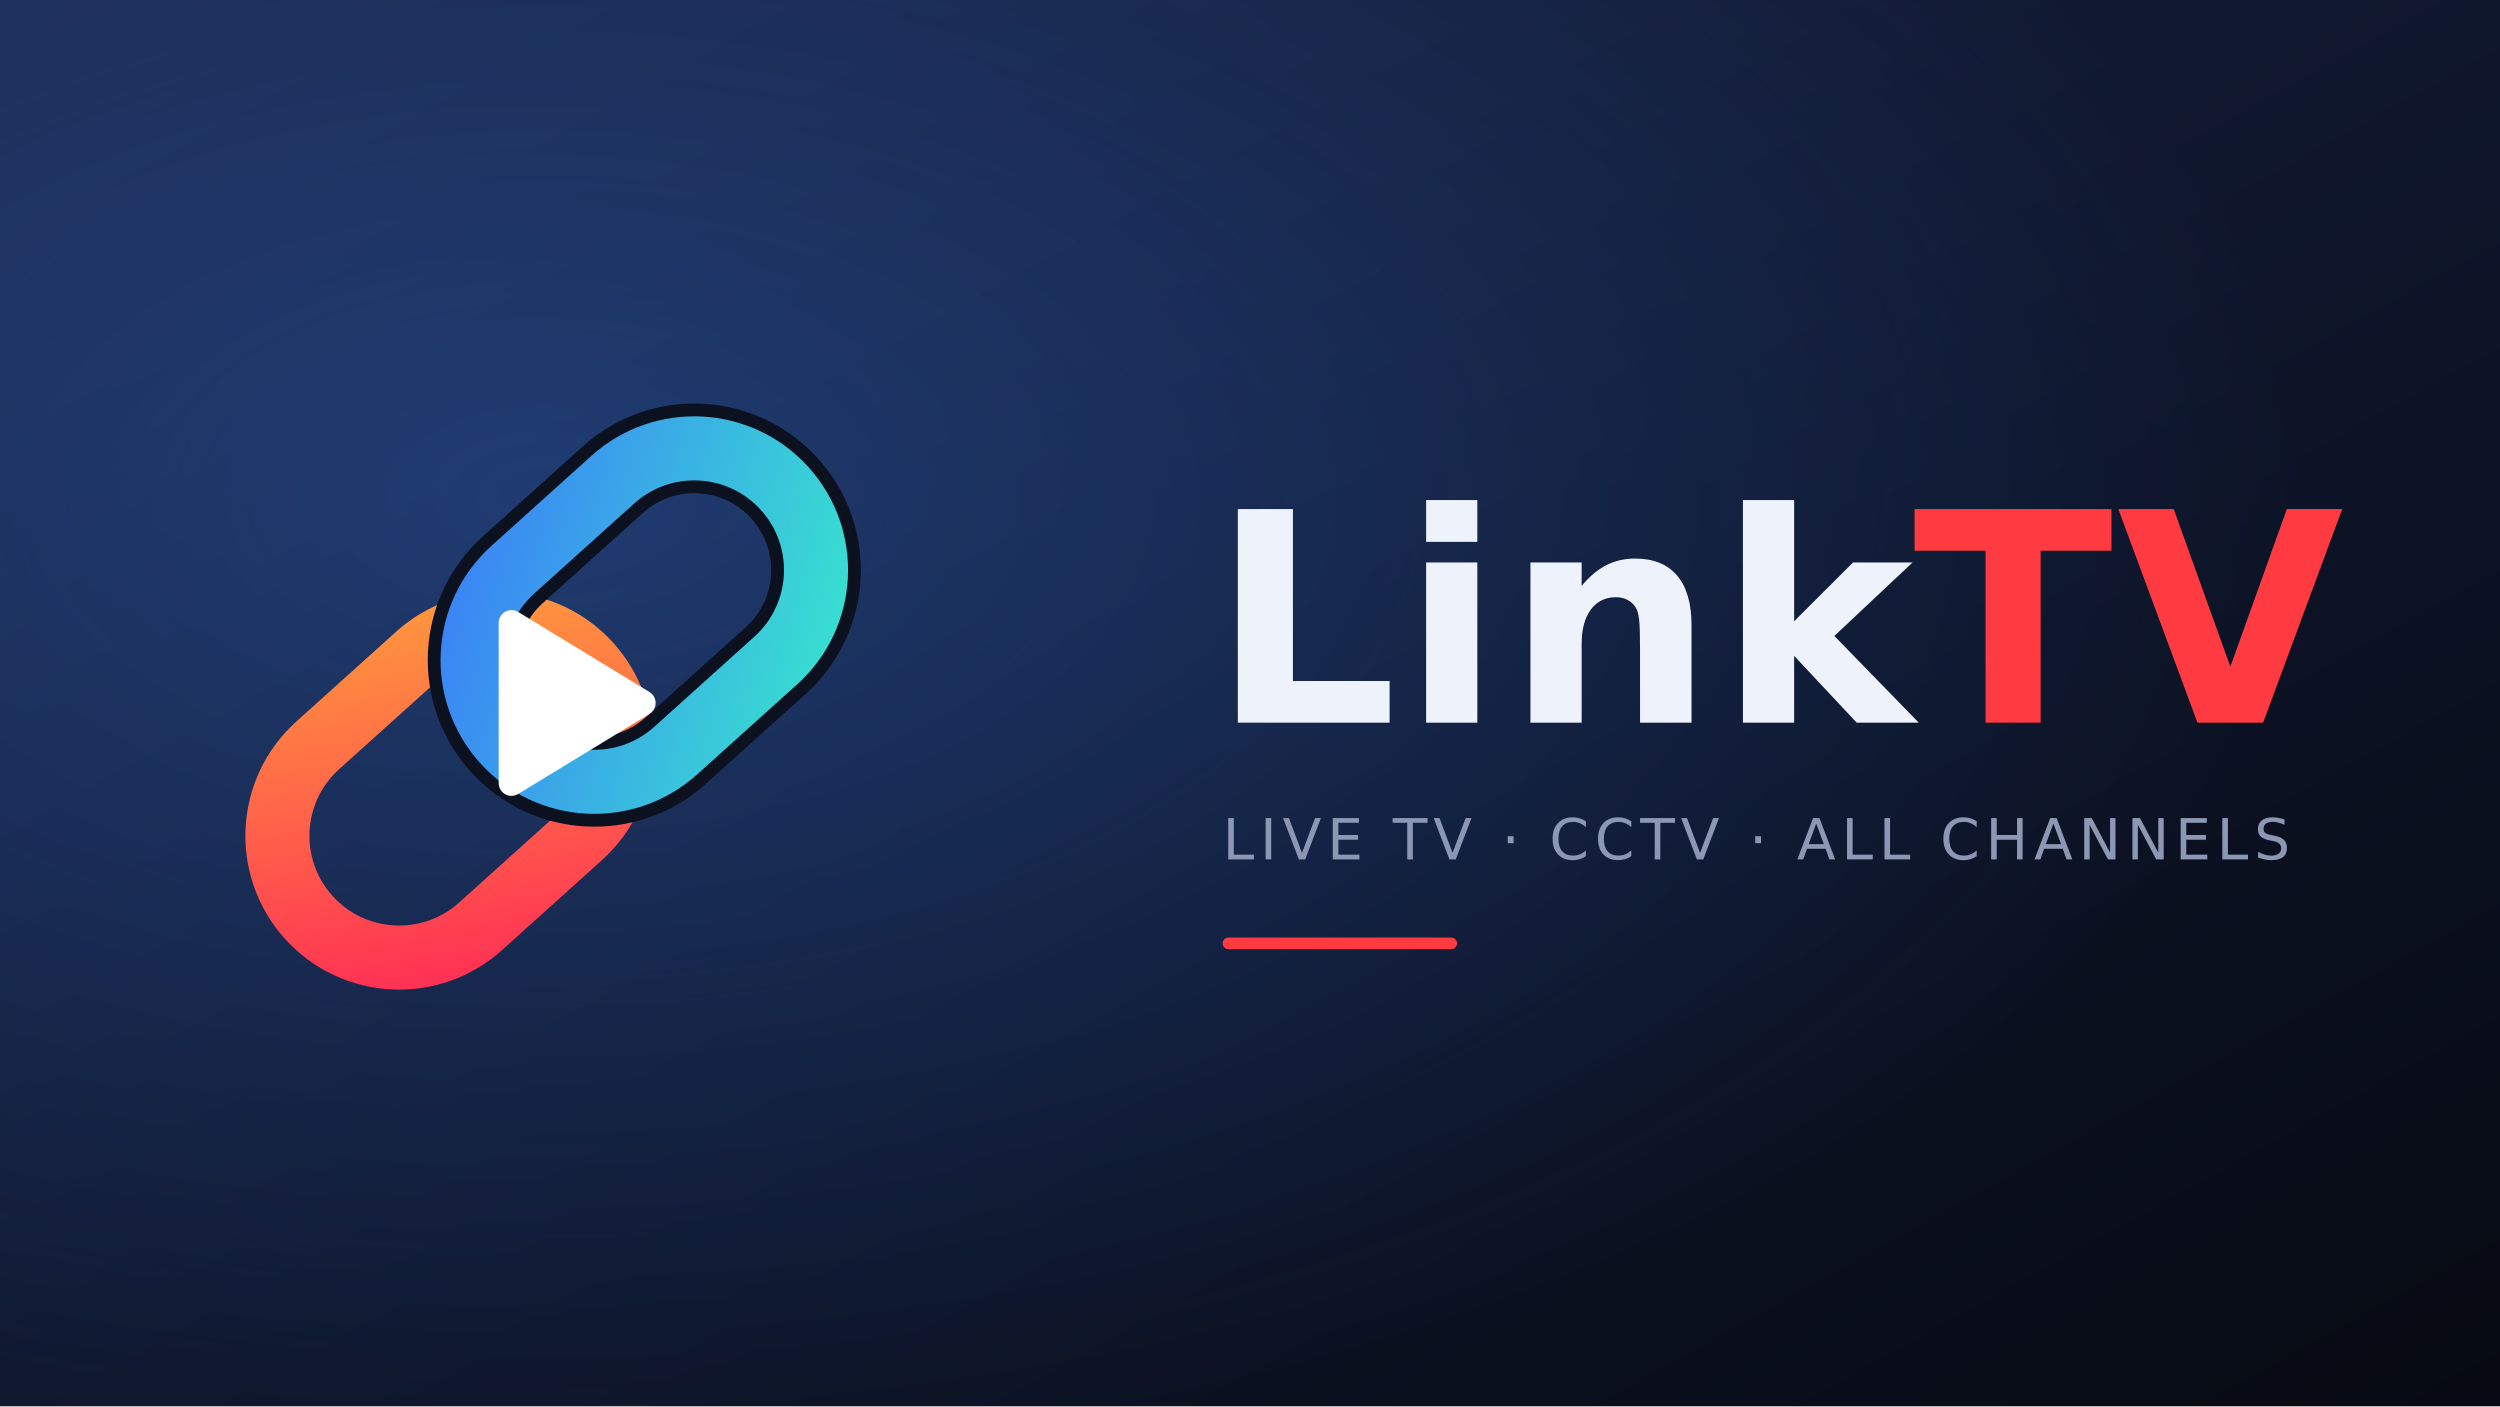
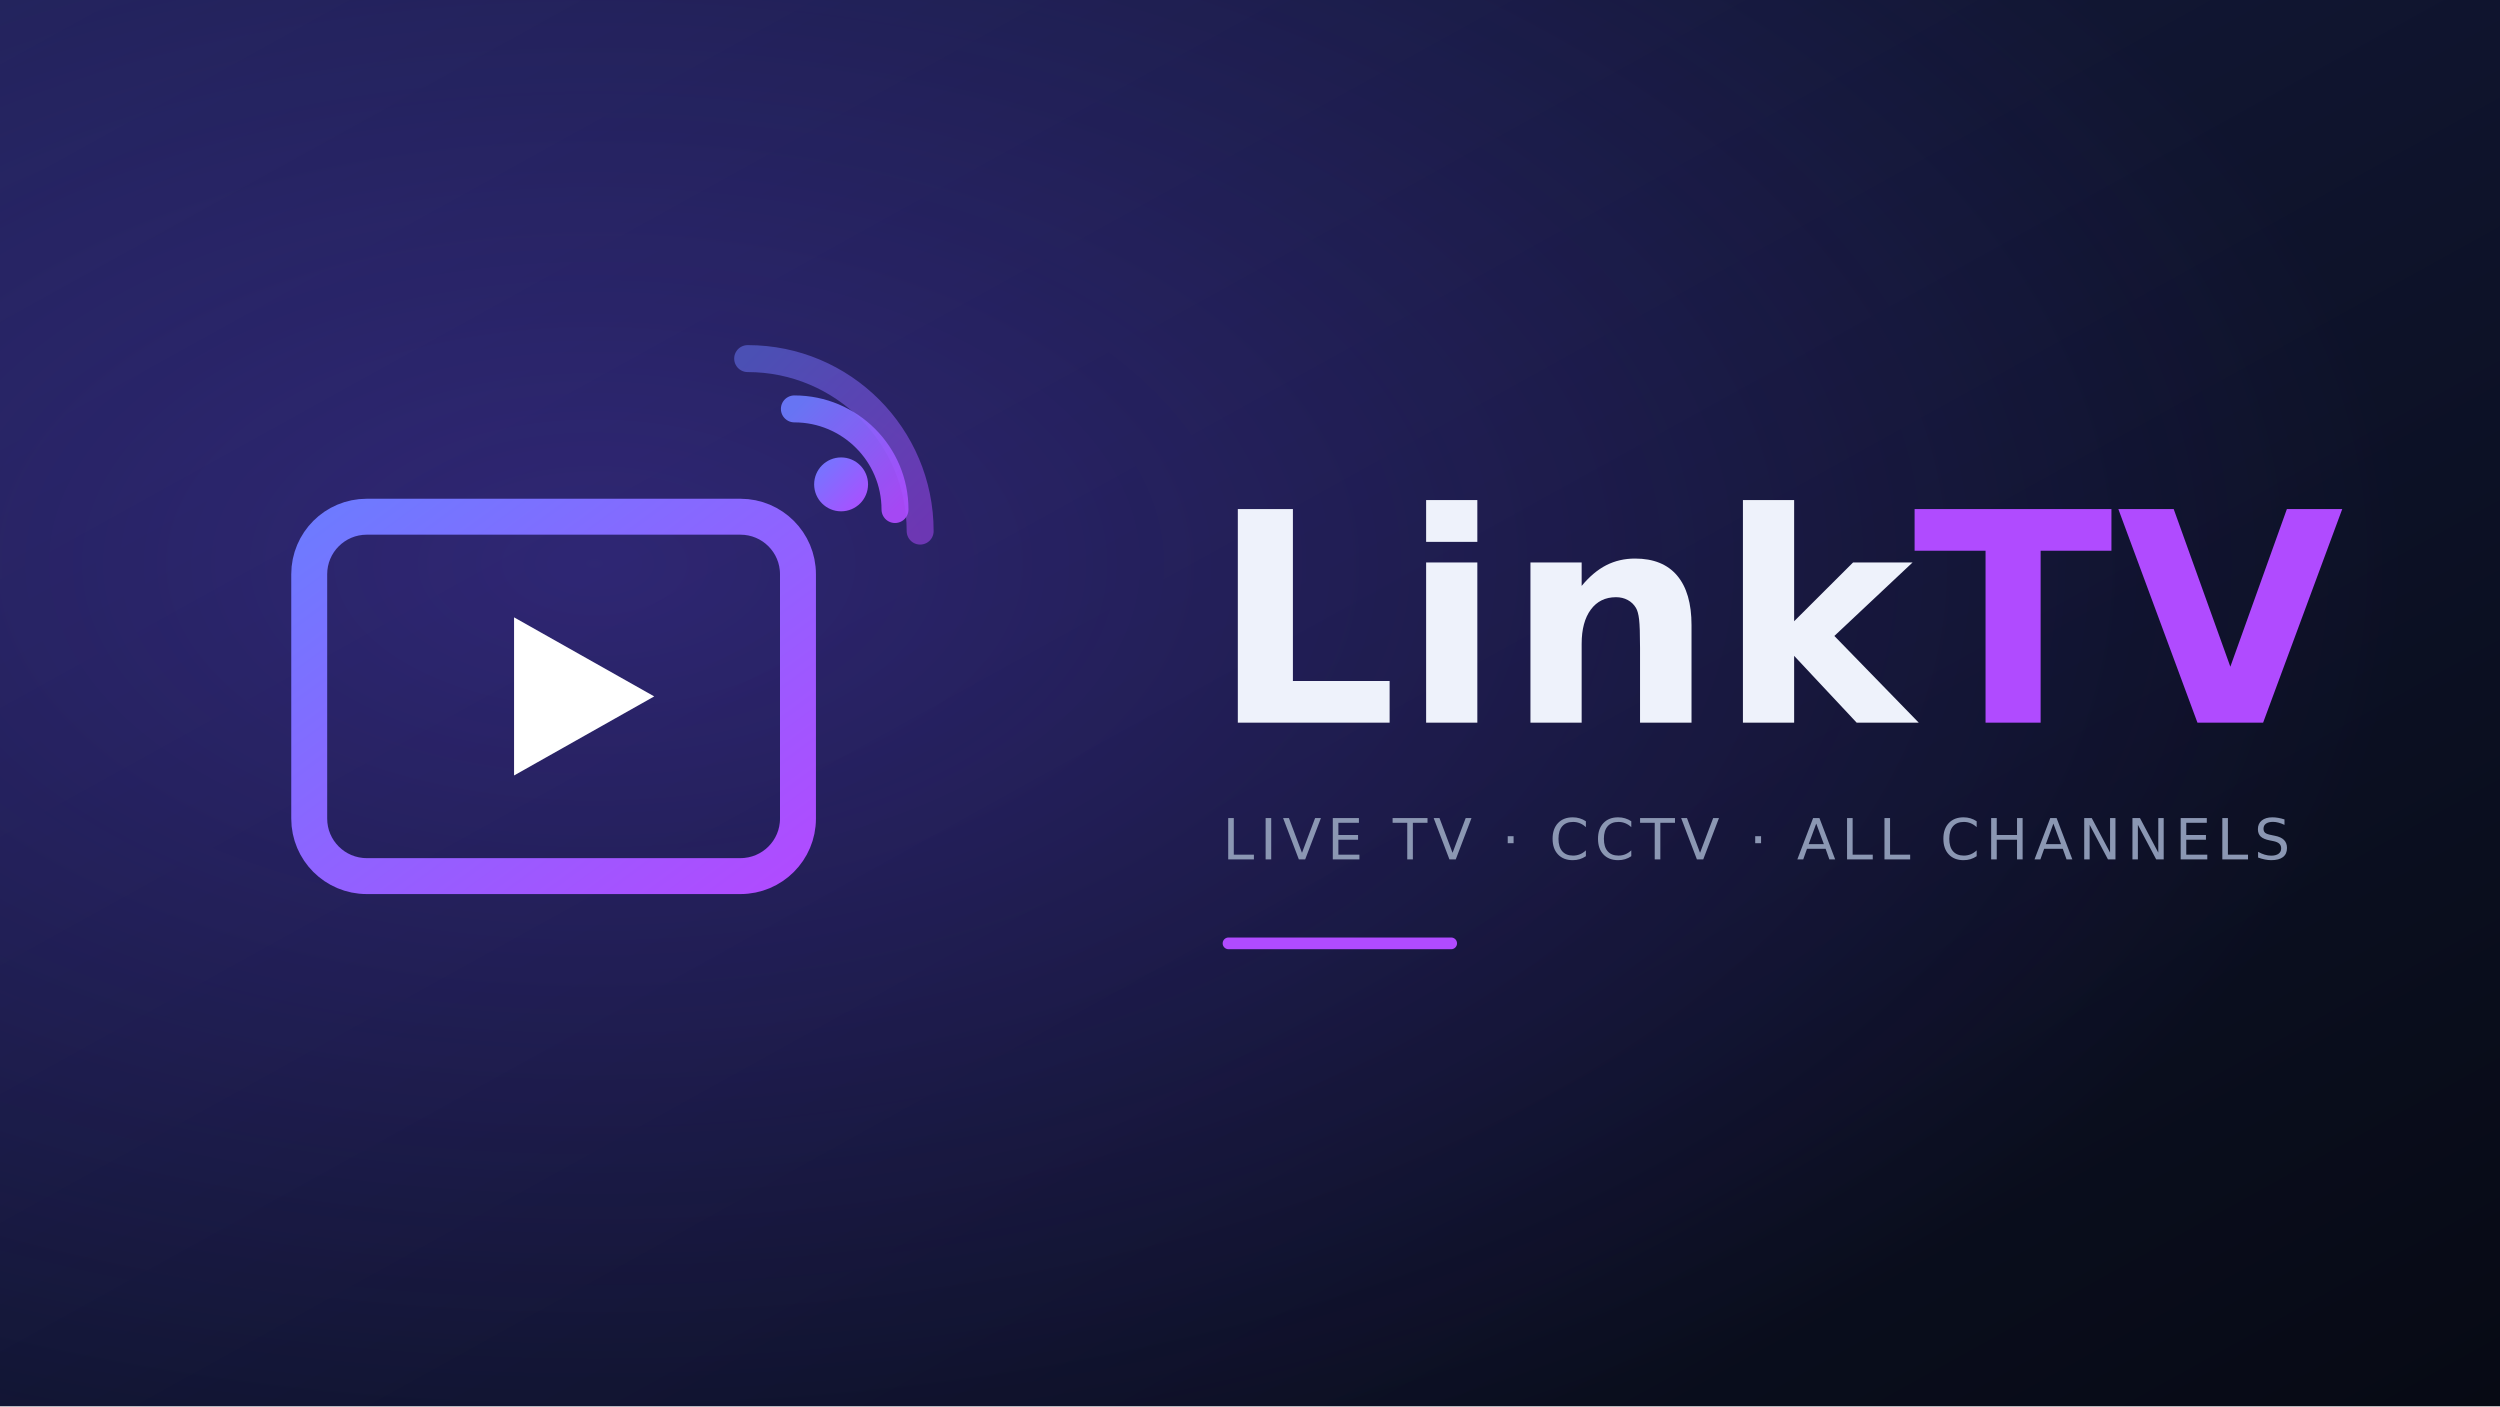
<svg xmlns="http://www.w3.org/2000/svg" width="1280" height="720" viewBox="0 0 1280 720">
  <defs>
    <linearGradient id="bg" x1="0" y1="0" x2="1" y2="1">
-       <stop offset="0" stop-color="#1a2547" />
-       <stop offset="0.6" stop-color="#0d1428" />
-       <stop offset="1" stop-color="#070a12" />
+       <stop offset="0" stop-color="#1a1f4a" />
+       <stop offset="0.6" stop-color="#0d1228" />
+       <stop offset="1" stop-color="#070a14" />
    </linearGradient>
-     <radialGradient id="glow" cx="0.22" cy="0.35" r="0.7">
-       <stop offset="0" stop-color="#3b82f6" stop-opacity="0.30" />
-       <stop offset="1" stop-color="#3b82f6" stop-opacity="0" />
+     <radialGradient id="glow" cx="0.24" cy="0.4" r="0.72">
+       <stop offset="0" stop-color="#7048ff" stop-opacity="0.30" />
+       <stop offset="1" stop-color="#7048ff" stop-opacity="0" />
    </radialGradient>
-     <linearGradient id="ringA" x1="0" y1="1" x2="1" y2="0">
-       <stop offset="0" stop-color="#ff2d55" />
-       <stop offset="1" stop-color="#ff9a3d" />
-     </linearGradient>
-     <linearGradient id="ringB" x1="0" y1="0" x2="1" y2="1">
-       <stop offset="0" stop-color="#3b82f6" />
-       <stop offset="1" stop-color="#38e1d0" />
+     <linearGradient id="gr" x1="0" y1="0" x2="1" y2="1">
+       <stop offset="0" stop-color="#6D7BFF" />
+       <stop offset="1" stop-color="#B04BFF" />
    </linearGradient>
  </defs>
  <rect width="1280" height="720" fill="url(#bg)" />
  <rect width="1280" height="720" fill="url(#glow)" />
-   <g transform="translate(70,150) scale(0.82)">
-     <g transform="rotate(-42 256 256)">
-       <rect x="56" y="180" width="236" height="152" rx="76" fill="none" stroke="url(#ringA)" stroke-width="40" />
-       <rect x="220" y="180" width="236" height="152" rx="76" fill="none" stroke="#0c1120" stroke-width="56" />
-       <rect x="220" y="180" width="236" height="152" rx="76" fill="none" stroke="url(#ringB)" stroke-width="40" />
-     </g>
-     <path d="M234 206 L234 306 L316 256 Z" fill="#ffffff" stroke="#ffffff" stroke-width="16" stroke-linejoin="round" />
+   <g transform="translate(70,110) scale(0.92)">
+     <rect x="96" y="168" width="272" height="200" rx="32" fill="none" stroke="url(#gr)" stroke-width="20" />
+     <circle cx="392" cy="150" r="15" fill="url(#gr)" />
+     <path d="M 366 108 A 56 56 0 0 1 422 164" fill="none" stroke="url(#gr)" stroke-width="15" stroke-linecap="round" opacity="0.92" />
+     <path d="M 340 80 A 96 96 0 0 1 436 176" fill="none" stroke="url(#gr)" stroke-width="15" stroke-linecap="round" opacity="0.5" />
+     <path d="M 210 224 L 210 312 L 288 268 Z" fill="#ffffff" />
  </g>
-   <text x="620" y="370" font-family="DejaVu Sans, Liberation Sans, sans-serif" font-size="150" font-weight="bold" fill="#eef2fb" letter-spacing="2">Link<tspan fill="#ff3b41">TV</tspan>
+   <text x="620" y="370" font-family="DejaVu Sans, Liberation Sans, sans-serif" font-size="150" font-weight="bold" fill="#eef2fb" letter-spacing="2">Link<tspan fill="#B04BFF">TV</tspan>
  </text>
  <text x="626" y="440" font-family="DejaVu Sans, Liberation Sans, sans-serif" font-size="29" fill="#8b97b3" letter-spacing="3">LIVE TV  ·  CCTV  ·  ALL CHANNELS</text>
-   <rect x="626" y="480" width="120" height="6" rx="3" fill="#ff3b41" />
+   <rect x="626" y="480" width="120" height="6" rx="3" fill="#B04BFF" />
</svg>
